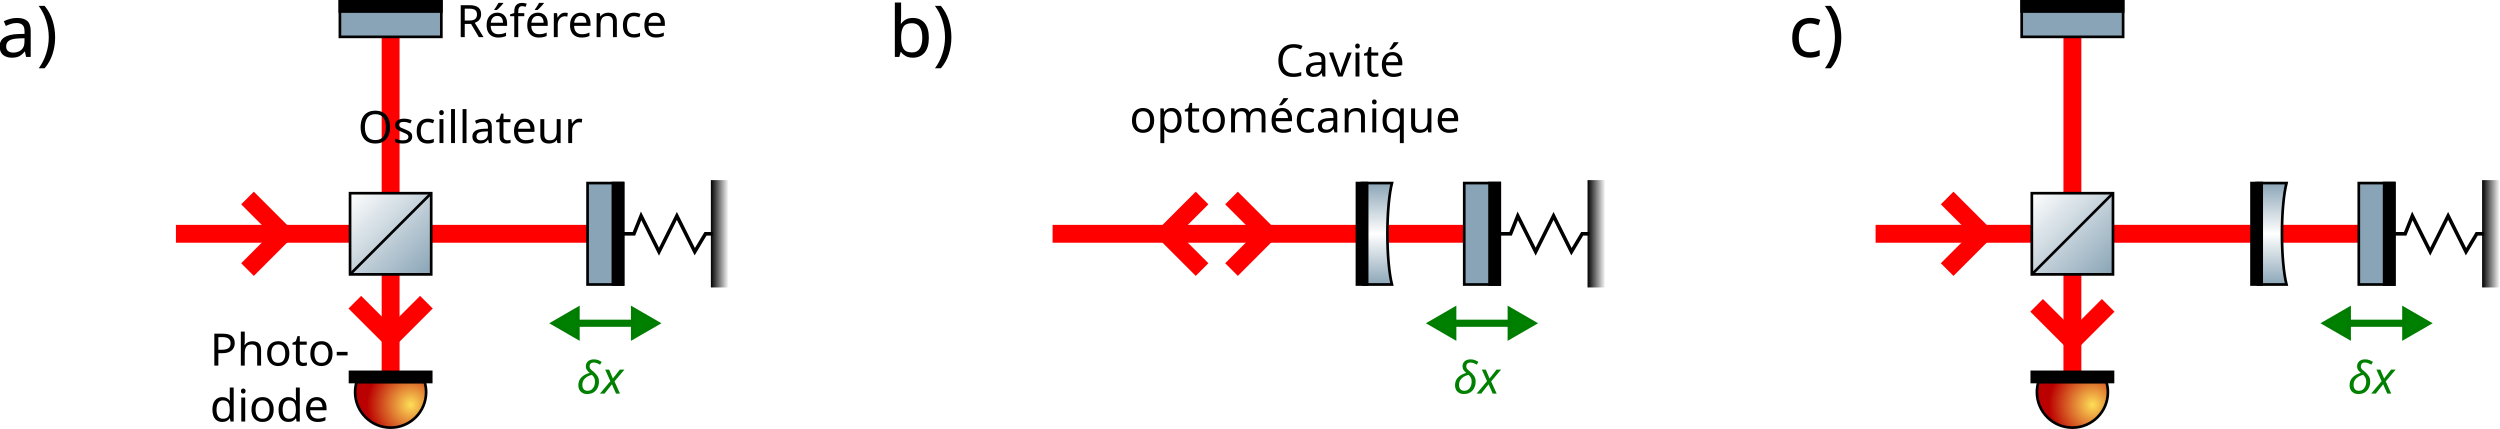
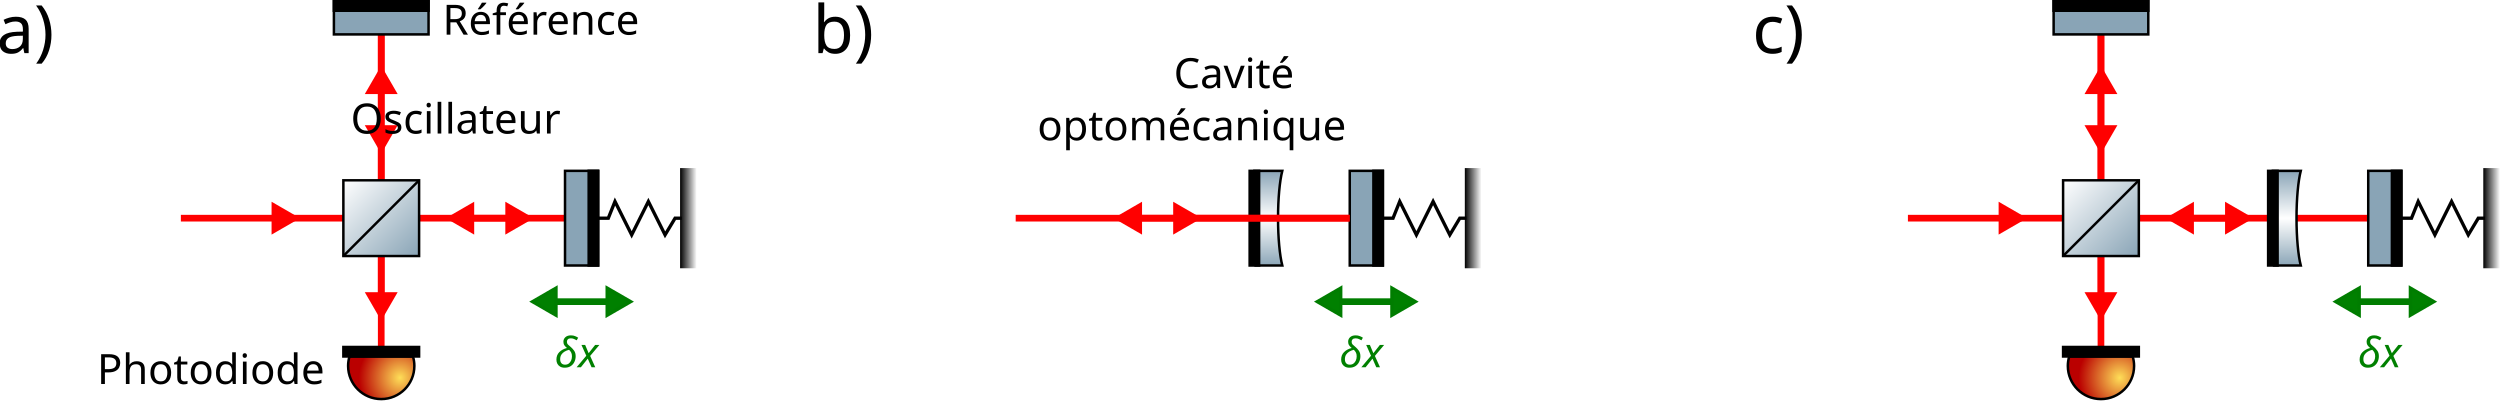
- <svg xmlns="http://www.w3.org/2000/svg" xmlns:xlink="http://www.w3.org/1999/xlink" width="197.179mm" height="33.834mm" viewBox="0 0 698.665 119.883" id="svg9282" version="1.1">
+ <svg xmlns="http://www.w3.org/2000/svg" xmlns:xlink="http://www.w3.org/1999/xlink" width="211.29mm" height="33.834mm" viewBox="0 0 748.665 119.883" id="svg9282" version="1.1">
  <defs id="defs9284">
+     <marker style="overflow:visible" id="marker5593" refX="0" refY="0" orient="auto">
+       <path transform="scale(-0.4,-0.4)" style="fill:#008000;fill-opacity:1;fill-rule:evenodd;stroke:#007d00;stroke-width:1pt;stroke-opacity:1" d="m 5.77,0 -8.65,5 0,-10 8.65,5 z" id="path5595" />
+     </marker>
+     <marker orient="auto" refY="0" refX="0" id="marker5373" style="overflow:visible">
+       <path id="path5375" d="m 5.77,0 -8.65,5 0,-10 8.65,5 z" style="fill:#008000;fill-opacity:1;fill-rule:evenodd;stroke:#007d00;stroke-width:1pt;stroke-opacity:1" transform="scale(-0.4,-0.4)" />
+     </marker>
+     <marker style="overflow:visible" id="marker5159" refX="0" refY="0" orient="auto">
+       <path transform="scale(-0.4,-0.4)" style="fill:#008000;fill-opacity:1;fill-rule:evenodd;stroke:#007d00;stroke-width:1pt;stroke-opacity:1" d="m 5.77,0 -8.65,5 0,-10 8.65,5 z" id="path5161" />
+     </marker>
+     <marker orient="auto" refY="0" refX="0" id="marker9333" style="overflow:visible">
+       <path id="path9335" d="m 5.77,0 -8.65,5 0,-10 8.65,5 z" style="fill:#ff0000;fill-opacity:1;fill-rule:evenodd;stroke:#ff0000;stroke-width:1pt;stroke-opacity:1" transform="scale(0.4,0.4)" />
+     </marker>
+     <marker style="overflow:visible" id="marker8352" refX="0" refY="0" orient="auto">
+       <path transform="scale(0.4,0.4)" style="fill:#ff0000;fill-opacity:1;fill-rule:evenodd;stroke:#ff0000;stroke-width:1pt;stroke-opacity:1" d="m 5.77,0 -8.65,5 0,-10 8.65,5 z" id="path8354" />
+     </marker>
+     <marker orient="auto" refY="0" refX="0" id="marker8190" style="overflow:visible">
+       <path id="path8192" d="m 5.77,0 -8.65,5 0,-10 8.65,5 z" style="fill:#ff0000;fill-opacity:1;fill-rule:evenodd;stroke:#ff0000;stroke-width:1pt;stroke-opacity:1" transform="scale(0.4,0.4)" />
+     </marker>
+     <marker style="overflow:visible" id="marker7015" refX="0" refY="0" orient="auto">
+       <path transform="scale(0.4,0.4)" style="fill:#ff0000;fill-opacity:1;fill-rule:evenodd;stroke:#ff0000;stroke-width:1pt;stroke-opacity:1" d="m 5.77,0 -8.65,5 0,-10 8.65,5 z" id="path7017" />
+     </marker>
+     <marker orient="auto" refY="0" refX="0" id="marker5087" style="overflow:visible">
+       <path id="path4673" d="m 5.77,0 -8.65,5 0,-10 8.65,5 z" style="fill:#ff0000;fill-opacity:1;fill-rule:evenodd;stroke:#ff0000;stroke-width:1pt;stroke-opacity:1" transform="scale(-0.4,-0.4)" />
+     </marker>
+     <marker orient="auto" refY="0" refX="0" id="TriangleInS" style="overflow:visible">
+       <path id="path4676" d="m 5.77,0 -8.65,5 0,-10 8.65,5 z" style="fill:#ff0000;fill-opacity:1;fill-rule:evenodd;stroke:#ff0000;stroke-width:1pt;stroke-opacity:1" transform="scale(-0.2,-0.2)" />
+     </marker>
+     <marker orient="auto" refY="0" refX="0" id="Arrow1Send" style="overflow:visible">
+       <path id="path4552" d="M 0,0 5,-5 -12.5,0 5,5 0,0 Z" style="fill:#ff0000;fill-opacity:1;fill-rule:evenodd;stroke:#ff0000;stroke-width:1pt;stroke-opacity:1" transform="matrix(-0.2,0,0,-0.2,-1.2,0)" />
+     </marker>
+     <marker orient="auto" refY="0" refX="0" id="Arrow1Mstart" style="overflow:visible">
+       <path id="path4543" d="M 0,0 5,-5 -12.5,0 5,5 0,0 Z" style="fill:#ff0000;fill-opacity:1;fill-rule:evenodd;stroke:#ff0000;stroke-width:1pt;stroke-opacity:1" transform="matrix(0.4,0,0,0.4,4,0)" />
+     </marker>
    <marker style="overflow:visible" id="marker11677" refX="0" refY="0" orient="auto">
-       <path transform="scale(-0.4,-0.4)" style="fill:#008000;fill-opacity:1;fill-rule:evenodd;stroke:#007d00;stroke-width:1pt;stroke-opacity:1" d="m 5.77,0 -8.65,5 0,-10 8.65,5 z" id="path11679" />
+       <path transform="scale(-0.4,-0.4)" style="fill:#ff0000;fill-opacity:1;fill-rule:evenodd;stroke:#ff0000;stroke-width:1pt;stroke-opacity:1" d="m 5.77,0 -8.65,5 0,-10 8.65,5 z" id="path11679" />
    </marker>
    <marker style="overflow:visible" id="marker10815" refX="0" refY="0" orient="auto">
      <path transform="scale(-0.4,-0.4)" style="fill:#008000;fill-opacity:1;fill-rule:evenodd;stroke:#007d00;stroke-width:1pt;stroke-opacity:1" d="m 5.77,0 -8.65,5 0,-10 8.65,5 z" id="path10817" />
    </marker>
    <linearGradient id="linearGradient10409">
      <stop style="stop-color:#000000;stop-opacity:1;" offset="0" id="stop10411" />
      <stop style="stop-color:#000000;stop-opacity:0;" offset="1" id="stop10413" />
    </linearGradient>
    <marker orient="auto" refY="0" refX="0" id="TriangleOutM" style="overflow:visible">
      <path id="path10160" d="m 5.77,0 -8.65,5 0,-10 8.65,5 z" style="fill:#008000;fill-opacity:1;fill-rule:evenodd;stroke:#007d00;stroke-width:1pt;stroke-opacity:1" transform="scale(0.4,0.4)" />
-     </marker>
-     <marker orient="auto" refY="0" refX="0" id="TriangleInM" style="overflow:visible">
-       <path id="path10151" d="m 5.77,0 -8.65,5 0,-10 8.65,5 z" style="fill:#008000;fill-opacity:1;fill-rule:evenodd;stroke:#007d00;stroke-width:1pt;stroke-opacity:1" transform="scale(-0.4,-0.4)" />
    </marker>
    <linearGradient xlink:href="#XMLID_2_" id="linearGradient8492" gradientUnits="userSpaceOnUse" gradientTransform="matrix(0.8,0,0,0.8,-34.8284,-61.1108)" x1="44.004" y1="105.202" x2="72.35" y2="76.856" />
    <linearGradient gradientTransform="matrix(0.8,0,0,0.8,-34.8284,-61.1108)" y2="76.856" x2="72.35" y1="105.202" x1="44.004" gradientUnits="userSpaceOnUse" id="XMLID_2_">
      <stop id="stop3163" style="stop-color:#FFFFFF" offset="0" />
      <stop id="stop3165" style="stop-color:#89A4B6" offset="1" />
    </linearGradient>
    <linearGradient xlink:href="#linearGradient6086" id="linearGradient9835" x1="6.286" y1="0.96" x2="6.286" y2="27.534" gradientUnits="userSpaceOnUse" />
    <linearGradient gradientTransform="matrix(0,-0.35,1,0,-406.6938,483.3083)" y2="424.364" x2="1343.743" y1="452.711" x1="1343.743" gradientUnits="userSpaceOnUse" id="linearGradient6086">
      <stop id="stop6049" style="stop-color:#89A4B6" offset="0.006" />
      <stop id="stop6051" style="stop-color:#FFFFFF" offset="0.5" />
      <stop id="stop6053" style="stop-color:#89A4B6" offset="1" />
    </linearGradient>
    <linearGradient xlink:href="#linearGradient6086" id="linearGradient9835-7" x1="6.286" y1="0.96" x2="6.286" y2="27.534" gradientUnits="userSpaceOnUse" />
    <radialGradient xlink:href="#radialGradient5264" id="radialGradient5272" cx="9.587" cy="8.245" fx="9.587" fy="8.245" r="6.753" gradientTransform="matrix(2.712285,-4.9331678e-8,1.3188837e-7,2.65854,-16.41568,-15.83199)" gradientUnits="userSpaceOnUse" />
    <radialGradient gradientUnits="userSpaceOnUse" fy="7.461" fx="8.879" r="17.067" cy="7.461" cx="8.879" id="radialGradient5264">
      <stop id="stop5248" style="stop-color:#FEDE58" offset="0" />
      <stop id="stop5250" style="stop-color:#BA0000" offset="0.685" />
    </radialGradient>
-     <linearGradient xlink:href="#linearGradient10409" id="linearGradient10419" x1="307.5" y1="112.362" x2="312.5" y2="112.362" gradientUnits="userSpaceOnUse" gradientTransform="translate(2,2.2244096e-6)" />
+     <linearGradient xlink:href="#linearGradient10409" id="linearGradient10419" x1="307.5" y1="112.362" x2="312.5" y2="112.362" gradientUnits="userSpaceOnUse" gradientTransform="translate(-42.99998,-4.4634344e-5)" />
    <radialGradient gradientUnits="userSpaceOnUse" fy="7.461" fx="8.879" r="17.067" cy="7.461" cx="8.879" id="radialGradient5264-2">
      <stop id="stop5248-0" style="stop-color:#FEDE58" offset="0" />
      <stop id="stop5250-1" style="stop-color:#BA0000" offset="0.685" />
    </radialGradient>
    <linearGradient xlink:href="#linearGradient6086" id="linearGradient9835-6" x1="6.286" y1="0.96" x2="6.286" y2="27.534" gradientUnits="userSpaceOnUse" />
-     <linearGradient xlink:href="#linearGradient10409" id="linearGradient10419-8" x1="307.5" y1="112.362" x2="312.5" y2="112.362" gradientUnits="userSpaceOnUse" gradientTransform="translate(247,-1.71289e-5)" />
+     <linearGradient xlink:href="#linearGradient10409" id="linearGradient10419-8" x1="307.5" y1="112.362" x2="312.5" y2="112.362" gradientUnits="userSpaceOnUse" gradientTransform="translate(192,-2.127757e-5)" />
    <marker orient="auto" refY="0" refX="0" id="TriangleInM-4" style="overflow:visible">
      <path id="path10151-6" d="m 5.77,0 -8.65,5 0,-10 8.65,5 z" style="fill:#008000;fill-opacity:1;fill-rule:evenodd;stroke:#007d00;stroke-width:1pt;stroke-opacity:1" transform="scale(-0.4,-0.4)" />
    </marker>
    <marker orient="auto" refY="0" refX="0" id="TriangleOutM-2" style="overflow:visible">
      <path id="path10160-3" d="m 5.77,0 -8.65,5 0,-10 8.65,5 z" style="fill:#008000;fill-opacity:1;fill-rule:evenodd;stroke:#007d00;stroke-width:1pt;stroke-opacity:1" transform="scale(0.4,0.4)" />
    </marker>
    <linearGradient xlink:href="#linearGradient3853" id="linearGradient5982" gradientUnits="userSpaceOnUse" gradientTransform="matrix(0.8,0,0,0.8,-34.8284,-61.1108)" x1="43.667" y1="112.758" x2="43.667" y2="76.388" />
    <linearGradient gradientTransform="matrix(0.35,0,0,1,-115.4937,-14.3086)" y2="14.683" x2="343.291" y1="43.03" x1="343.291" gradientUnits="userSpaceOnUse" id="linearGradient3853">
      <stop id="stop3835" style="stop-color:#89A4B6" offset="0.006" />
      <stop id="stop3837" style="stop-color:#FFFFFF" offset="0.5" />
      <stop id="stop3839" style="stop-color:#89A4B6" offset="1" />
    </linearGradient>
    <radialGradient xlink:href="#radialGradient5264-2-3" id="radialGradient5272-7-7" cx="9.587" cy="8.245" fx="9.587" fy="8.245" r="6.753" gradientTransform="matrix(2.712285,-4.9331678e-8,1.3188837e-7,2.65854,-16.41568,-15.83199)" gradientUnits="userSpaceOnUse" />
    <radialGradient gradientUnits="userSpaceOnUse" fy="7.461" fx="8.879" r="17.067" cy="7.461" cx="8.879" id="radialGradient5264-2-3">
      <stop id="stop5248-0-5" style="stop-color:#FEDE58" offset="0" />
      <stop id="stop5250-1-0" style="stop-color:#BA0000" offset="0.685" />
    </radialGradient>
    <linearGradient xlink:href="#linearGradient6086" id="linearGradient9835-6-1" x1="6.286" y1="0.96" x2="6.286" y2="27.534" gradientUnits="userSpaceOnUse" />
    <linearGradient xlink:href="#linearGradient10409" id="linearGradient10419-8-8" x1="307.5" y1="112.362" x2="312.5" y2="112.362" gradientUnits="userSpaceOnUse" gradientTransform="translate(497,7.2636376e-6)" />
    <marker style="overflow:visible" id="marker10815-8" refX="0" refY="0" orient="auto">
      <path transform="scale(-0.4,-0.4)" style="fill:#008000;fill-opacity:1;fill-rule:evenodd;stroke:#007d00;stroke-width:1pt;stroke-opacity:1" d="m 5.77,0 -8.65,5 0,-10 8.65,5 z" id="path10817-1" />
    </marker>
    <marker orient="auto" refY="0" refX="0" id="TriangleOutM-2-6" style="overflow:visible">
-       <path id="path10160-3-4" d="m 5.77,0 -8.65,5 0,-10 8.65,5 z" style="fill:#008000;fill-opacity:1;fill-rule:evenodd;stroke:#007d00;stroke-width:1pt;stroke-opacity:1" transform="scale(0.4,0.4)" />
+       <path id="path10160-3-4" d="m 5.77,0 -8.65,5 0,-10 8.65,5 z" style="fill:#ff0000;fill-opacity:1;fill-rule:evenodd;stroke:#ff0000;stroke-width:1pt;stroke-opacity:1" transform="scale(0.4,0.4)" />
    </marker>
    <linearGradient xlink:href="#XMLID_2_" id="linearGradient11613" gradientUnits="userSpaceOnUse" gradientTransform="matrix(0.8,0,0,0.8,-34.8284,-61.1108)" x1="44.004" y1="105.202" x2="72.35" y2="76.856" />
    <linearGradient xlink:href="#linearGradient3853" id="linearGradient11615" gradientUnits="userSpaceOnUse" gradientTransform="matrix(0.8,0,0,0.8,-34.8284,-61.1108)" x1="43.667" y1="112.758" x2="43.667" y2="76.388" />
    <linearGradient xlink:href="#linearGradient6086" id="linearGradient9835-7-7" x1="6.286" y1="0.96" x2="6.286" y2="27.534" gradientUnits="userSpaceOnUse" />
-     <marker orient="auto" refY="0" refX="0" id="TriangleInM-5" style="overflow:visible">
-       <path id="path10151-5" d="m 5.77,0 -8.65,5 0,-10 8.65,5 z" style="fill:#008000;fill-opacity:1;fill-rule:evenodd;stroke:#007d00;stroke-width:1pt;stroke-opacity:1" transform="scale(-0.4,-0.4)" />
-     </marker>
    <marker orient="auto" refY="0" refX="0" id="TriangleOutM-9" style="overflow:visible">
      <path id="path10160-4" d="m 5.77,0 -8.65,5 0,-10 8.65,5 z" style="fill:#008000;fill-opacity:1;fill-rule:evenodd;stroke:#007d00;stroke-width:1pt;stroke-opacity:1" transform="scale(0.4,0.4)" />
    </marker>
-     <marker orient="auto" refY="0" refX="0" id="TriangleInM-2" style="overflow:visible">
-       <path id="path10151-4" d="m 5.77,0 -8.65,5 0,-10 8.65,5 z" style="fill:#008000;fill-opacity:1;fill-rule:evenodd;stroke:#007d00;stroke-width:1pt;stroke-opacity:1" transform="scale(-0.4,-0.4)" />
-     </marker>
    <marker orient="auto" refY="0" refX="0" id="TriangleOutM-0" style="overflow:visible">
      <path id="path10160-7" d="m 5.77,0 -8.65,5 0,-10 8.65,5 z" style="fill:#008000;fill-opacity:1;fill-rule:evenodd;stroke:#007d00;stroke-width:1pt;stroke-opacity:1" transform="scale(0.4,0.4)" />
    </marker>
+     <marker orient="auto" refY="0" refX="0" id="marker5087-9" style="overflow:visible">
+       <path id="path4673-5" d="m 5.77,0 -8.65,5 0,-10 8.65,5 z" style="fill:#ff0000;fill-opacity:1;fill-rule:evenodd;stroke:#ff0000;stroke-width:1pt;stroke-opacity:1" transform="scale(-0.4,-0.4)" />
+     </marker>
+     <marker style="overflow:visible" id="marker7015-7" refX="0" refY="0" orient="auto">
+       <path transform="scale(0.4,0.4)" style="fill:#ff0000;fill-opacity:1;fill-rule:evenodd;stroke:#ff0000;stroke-width:1pt;stroke-opacity:1" d="m 5.77,0 -8.65,5 0,-10 8.65,5 z" id="path7017-9" />
+     </marker>
+     <marker orient="auto" refY="0" refX="0" id="TriangleOutM-2-6-9" style="overflow:visible">
+       <path id="path10160-3-4-6" d="m 5.77,0 -8.65,5 0,-10 8.65,5 z" style="fill:#ff0000;fill-opacity:1;fill-rule:evenodd;stroke:#ff0000;stroke-width:1pt;stroke-opacity:1" transform="scale(0.4,0.4)" />
+     </marker>
+     <marker orient="auto" refY="0" refX="0" id="marker8190-8" style="overflow:visible">
+       <path id="path8192-2" d="m 5.77,0 -8.65,5 0,-10 8.65,5 z" style="fill:#ff0000;fill-opacity:1;fill-rule:evenodd;stroke:#ff0000;stroke-width:1pt;stroke-opacity:1" transform="scale(0.4,0.4)" />
+     </marker>
+     <marker orient="auto" refY="0" refX="0" id="TriangleOutM-2-6-9-9" style="overflow:visible">
+       <path id="path10160-3-4-6-5" d="m 5.77,0 -8.65,5 0,-10 8.65,5 z" style="fill:#ff0000;fill-opacity:1;fill-rule:evenodd;stroke:#ff0000;stroke-width:1pt;stroke-opacity:1" transform="scale(0.4,0.4)" />
+     </marker>
+     <marker orient="auto" refY="0" refX="0" id="marker8190-86" style="overflow:visible">
+       <path id="path8192-6" d="m 5.77,0 -8.65,5 0,-10 8.65,5 z" style="fill:#ff0000;fill-opacity:1;fill-rule:evenodd;stroke:#ff0000;stroke-width:1pt;stroke-opacity:1" transform="scale(0.4,0.4)" />
+     </marker>
+     <marker orient="auto" refY="0" refX="0" id="TriangleOutM-2-6-9-6" style="overflow:visible">
+       <path id="path10160-3-4-6-0" d="m 5.77,0 -8.65,5 0,-10 8.65,5 z" style="fill:#ff0000;fill-opacity:1;fill-rule:evenodd;stroke:#ff0000;stroke-width:1pt;stroke-opacity:1" transform="scale(0.4,0.4)" />
+     </marker>
+     <marker style="overflow:visible" id="marker8352-4" refX="0" refY="0" orient="auto">
+       <path transform="scale(0.4,0.4)" style="fill:#ff0000;fill-opacity:1;fill-rule:evenodd;stroke:#ff0000;stroke-width:1pt;stroke-opacity:1" d="m 5.77,0 -8.65,5 0,-10 8.65,5 z" id="path8354-5" />
+     </marker>
+     <marker style="overflow:visible" id="marker7015-1" refX="0" refY="0" orient="auto">
+       <path transform="scale(0.4,0.4)" style="fill:#ff0000;fill-opacity:1;fill-rule:evenodd;stroke:#ff0000;stroke-width:1pt;stroke-opacity:1" d="m 5.77,0 -8.65,5 0,-10 8.65,5 z" id="path7017-4" />
+     </marker>
+     <marker orient="auto" refY="0" refX="0" id="TriangleOutM-2-6-2" style="overflow:visible">
+       <path id="path10160-3-4-8" d="m 5.77,0 -8.65,5 0,-10 8.65,5 z" style="fill:#ff0000;fill-opacity:1;fill-rule:evenodd;stroke:#ff0000;stroke-width:1pt;stroke-opacity:1" transform="scale(0.4,0.4)" />
+     </marker>
+     <marker orient="auto" refY="0" refX="0" id="marker5087-6" style="overflow:visible">
+       <path id="path4673-0" d="m 5.77,0 -8.65,5 0,-10 8.65,5 z" style="fill:#ff0000;fill-opacity:1;fill-rule:evenodd;stroke:#ff0000;stroke-width:1pt;stroke-opacity:1" transform="scale(-0.4,-0.4)" />
+     </marker>
  </defs>
-   <g id="layer2" transform="translate(-110.835,-47.02671)">
-     <path style="fill:none;fill-rule:evenodd;stroke:#ff0000;stroke-width:5;stroke-linecap:butt;stroke-linejoin:miter;stroke-miterlimit:4;stroke-dasharray:none;stroke-opacity:1" d="m 160,112.362 c 120,0 120,0 120,0" id="path10007" />
-     <path style="fill:none;fill-rule:evenodd;stroke:#ff0000;stroke-width:5;stroke-linecap:butt;stroke-linejoin:miter;stroke-miterlimit:4;stroke-dasharray:none;stroke-opacity:1" d="m 220,52.362 c 0,100 0,100 0,100" id="path10009" />
-     <path style="fill:#008000;fill-rule:evenodd;stroke:#007d00;stroke-width:2;stroke-linecap:butt;stroke-linejoin:miter;stroke-miterlimit:4;stroke-dasharray:none;stroke-opacity:1;marker-start:url(#TriangleInM);marker-end:url(#TriangleOutM)" d="m 270,137.362 20,0" id="path10347" transform="translate(-3.4178121e-6,-2.8555475e-6)" />
-     <path style="fill:none;fill-rule:evenodd;stroke:#000000;stroke-width:1px;stroke-linecap:butt;stroke-linejoin:miter;stroke-opacity:1" d="m 280,112.362 8,0 2,-5 5,10 5,-10 5,10 3,-5 2,0" id="path10401" />
-     <path style="fill:none;fill-rule:evenodd;stroke:url(#linearGradient10419);stroke-width:5;stroke-linecap:butt;stroke-linejoin:miter;stroke-miterlimit:4;stroke-dasharray:none;stroke-opacity:1" d="m 312,97.362 0,30" id="path10407" />
-     <path style="fill:none;fill-rule:evenodd;stroke:#ff0000;stroke-width:5;stroke-linecap:butt;stroke-linejoin:miter;stroke-miterlimit:4;stroke-dasharray:none;stroke-opacity:1" d="m 405,112.362 c 120,0 120,0 120,0" id="path10007-1" />
-     <path style="fill:none;fill-rule:evenodd;stroke:#000000;stroke-width:1px;stroke-linecap:butt;stroke-linejoin:miter;stroke-opacity:1" d="m 525,112.362 8,0 2,-5 5,10 5,-10 5,10 3,-5 2,0" id="path10401-1" />
-     <path style="fill:none;fill-rule:evenodd;stroke:url(#linearGradient10419-8);stroke-width:5;stroke-linecap:butt;stroke-linejoin:miter;stroke-miterlimit:4;stroke-dasharray:none;stroke-opacity:1" d="m 557,97.362 0,30" id="path10407-0" />
-     <text xml:space="preserve" style="font-style:normal;font-weight:normal;font-size:30px;line-height:125%;font-family:sans-serif;letter-spacing:0px;word-spacing:0px;fill:#000000;fill-opacity:1;stroke:none;stroke-width:1px;stroke-linecap:butt;stroke-linejoin:miter;stroke-opacity:1" x="557.98" y="68.407" id="text10426-4">
-       <tspan id="tspan10428-3" x="557.98" y="68.407" style="font-size:12.5px;text-align:end;text-anchor:end">Cavité</tspan>
-       <tspan x="557.98" y="84.032" style="font-size:12.5px;text-align:end;text-anchor:end" id="tspan10928">optomécanique</tspan>
-     </text>
-     <g style="display:inline;opacity:1;fill:none;stroke:#000000;stroke-opacity:1;enable-background:new" id="g3815-7" transform="translate(519.6645,97.81418)">
+   <g id="layer2" transform="translate(-60.83496,-47.02672)">
+     <path style="fill:none;fill-rule:evenodd;stroke:#ff0000;stroke-width:2;stroke-linecap:butt;stroke-linejoin:miter;stroke-miterlimit:4;stroke-dasharray:none;stroke-opacity:1;marker-mid:url(#marker5087)" d="m 175,52.362 0,20 0,80" id="path10009" />
+     <path style="fill:#008000;fill-rule:evenodd;stroke:#007d00;stroke-width:2;stroke-linecap:butt;stroke-linejoin:miter;stroke-miterlimit:4;stroke-dasharray:none;stroke-opacity:1;marker-start:url(#marker5159);marker-end:url(#TriangleOutM)" d="m 225,137.362 20,0" id="path10347" />
+     <path style="fill:none;fill-rule:evenodd;stroke:#000000;stroke-width:1px;stroke-linecap:butt;stroke-linejoin:miter;stroke-opacity:1" d="m 235,112.362 8,0 2,-5 5,10 5,-10 5,10 3,-5 2,0" id="path10401" />
+     <path style="fill:none;fill-rule:evenodd;stroke:url(#linearGradient10419);stroke-width:5;stroke-linecap:butt;stroke-linejoin:miter;stroke-miterlimit:4;stroke-dasharray:none;stroke-opacity:1" d="m 267,97.362 0,30" id="path10407" />
+     <path style="fill:none;fill-rule:evenodd;stroke:#000000;stroke-width:1px;stroke-linecap:butt;stroke-linejoin:miter;stroke-opacity:1" d="m 470,112.362 8,0 2,-5 5,10 5,-10 5,10 3,-5 2,0" id="path10401-1" />
+     <path style="fill:none;fill-rule:evenodd;stroke:url(#linearGradient10419-8);stroke-width:5;stroke-linecap:butt;stroke-linejoin:miter;stroke-miterlimit:4;stroke-dasharray:none;stroke-opacity:1" d="m 502,97.362 0,30" id="path10407-0" />
+     <text xml:space="preserve" style="font-style:normal;font-weight:normal;font-size:30px;line-height:125%;font-family:sans-serif;letter-spacing:0px;word-spacing:0px;fill:#000000;fill-opacity:1;stroke:none;stroke-width:1px;stroke-linecap:butt;stroke-linejoin:miter;stroke-opacity:1" x="502.98" y="73.407" id="text10426-4">
+       <tspan id="tspan10428-3" x="502.98" y="73.407" style="font-size:12.5px;text-align:end;text-anchor:end">Cavité</tspan>
+       <tspan x="502.98" y="89.032" style="font-size:12.5px;text-align:end;text-anchor:end" id="tspan10928">optomécanique</tspan>
+     </text>
+     <g style="display:inline;opacity:1;fill:none;stroke:#000000;stroke-opacity:1;enable-background:new" id="g3815-7" transform="translate(464.6645,97.81418)">
      <g id="g3797-3" style="fill:none;stroke:#000000;stroke-opacity:1">
        <linearGradient gradientTransform="matrix(0.35,0,0,1,-117.1952,-14.3086)" y2="14.683" x2="350.087" y1="43.03" x1="350.087" gradientUnits="userSpaceOnUse" id="linearGradient10748">
          <stop id="stop3800-0" style="stop-color:#89A4B6" offset="0.006" />
          <stop id="stop3802-1" style="stop-color:#FFFFFF" offset="0.5" />
          <stop id="stop3804-4" style="stop-color:#89A4B6" offset="1" />
        </linearGradient>
        <rect id="rect3806-8" height="28.346" width="9.921" y="0.375" x="0.375" style="fill:url(#linearGradient9835-6);fill-opacity:1;stroke:#000000;stroke-width:0.75;stroke-opacity:1" />
        <rect id="rect3808-2" height="28.346" width="2.836" y="0.375" x="7.46" style="fill:#000000;fill-opacity:1;stroke:#000000;stroke-width:0.75;stroke-opacity:1" />
      </g>
    </g>
-     <g style="display:inline;opacity:1;enable-background:new" id="g3850" transform="matrix(-1,0,0,-1,500.3132,126.9102)">
+     <g style="display:inline;opacity:1;enable-background:new" id="g3850" transform="matrix(-1,0,0,-1,445.3132,126.9102)">
      <g id="g3832">
        <linearGradient gradientTransform="matrix(0.35,0,0,1,-115.4937,-14.3086)" y2="14.683" x2="343.291" y1="43.03" x1="343.291" gradientUnits="userSpaceOnUse" id="linearGradient10888">
          <stop id="stop10890" style="stop-color:#89A4B6" offset="0.006" />
          <stop id="stop10892" style="stop-color:#FFFFFF" offset="0.5" />
          <stop id="stop10894" style="stop-color:#89A4B6" offset="1" />
        </linearGradient>
        <path id="path3841" d="m 8.836,0.375 -8.356,0 c 0.764,3.046 1.27,8.254 1.27,14.172 0,5.92 -0.506,11.128 -1.27,14.174 l 8.355,0 0,-28.346 10e-4,0 0,0 z" style="fill:url(#linearGradient5982);fill-opacity:1;stroke:#000000;stroke-width:0.75" />
        <rect id="rect3843" height="28.346" width="2.836" y="0.375" x="7.416" style="stroke:#000000;stroke-width:0.75" />
      </g>
    </g>
-     <path style="fill:none;fill-rule:evenodd;stroke:#ff0000;stroke-width:5;stroke-linecap:butt;stroke-linejoin:miter;stroke-miterlimit:4;stroke-dasharray:none;stroke-opacity:1" d="m 635,112.362 140,1e-4" id="path10007-1-1" />
-     <path style="fill:none;fill-rule:evenodd;stroke:#ff0000;stroke-width:5;stroke-linecap:butt;stroke-linejoin:miter;stroke-miterlimit:4;stroke-dasharray:none;stroke-opacity:1" d="m 690,52.362 -10e-6,100" id="path10009-1-7" />
-     <path style="fill:none;fill-rule:evenodd;stroke:#000000;stroke-width:1px;stroke-linecap:butt;stroke-linejoin:miter;stroke-opacity:1" d="m 775,112.362 8,0 2,-5 5,10 5,-10 5,10 3,-5 2,0" id="path10401-1-6" />
-     <path style="fill:none;fill-rule:evenodd;stroke:url(#linearGradient10419-8-8);stroke-width:5;stroke-linecap:butt;stroke-linejoin:miter;stroke-miterlimit:4;stroke-dasharray:none;stroke-opacity:1" d="m 807,97.362 0,30" id="path10407-0-0" />
-     <g style="display:inline;opacity:1;enable-background:new" id="Layer_1-4-3" transform="matrix(0,1,-1,0,701.7135,100.6487)">
-       <g id="g3160-7-2">
-         <linearGradient gradientTransform="matrix(0.8,0,0,0.8,-34.8284,-61.1108)" y2="76.856" x2="72.35" y1="105.202" x1="44.004" gradientUnits="userSpaceOnUse" id="linearGradient11540">
-           <stop id="stop9848-7-8" style="stop-color:#FFFFFF" offset="0" />
-           <stop id="stop9850-3-2" style="stop-color:#89A4B6" offset="1" />
-         </linearGradient>
-         <rect id="rect3167-6-1" height="22.677" width="22.677" y="0.375" x="0.375" style="fill:url(#linearGradient11613);stroke:#000000;stroke-width:0.75" />
-         <line id="line3169-6-0" y2="23.052" x2="23.052" y1="0.375" x1="0.375" style="fill:none;stroke:#000000;stroke-width:0.75" />
+     <path style="fill:none;fill-rule:evenodd;stroke:#000000;stroke-width:1px;stroke-linecap:butt;stroke-linejoin:miter;stroke-opacity:1;marker-start:" d="m 775,112.362 8,0 2,-5 5,10 5,-10 5,10 3,-5 2,0" id="path10401-1-6" />
+     <path style="fill:none;fill-rule:evenodd;stroke:url(#linearGradient10419-8-8);stroke-width:5;stroke-linecap:butt;stroke-linejoin:miter;stroke-miterlimit:4;stroke-dasharray:none;stroke-opacity:1;marker-start:" d="m 807,97.362 0,30" id="path10407-0-0" />
+     <text xml:space="preserve" style="font-style:normal;font-weight:normal;font-size:20px;line-height:125%;font-family:sans-serif;text-align:start;letter-spacing:0px;word-spacing:0px;text-anchor:start;fill:#000000;fill-opacity:1;stroke:none;stroke-width:1px;stroke-linecap:butt;stroke-linejoin:miter;stroke-opacity:1" x="59.819" y="62.948" id="text4835">
+       <tspan id="tspan4837" x="59.819" y="62.948">a)</tspan>
+     </text>
+     <text xml:space="preserve" style="font-style:normal;font-weight:normal;font-size:20px;line-height:125%;font-family:sans-serif;text-align:start;letter-spacing:0px;word-spacing:0px;text-anchor:start;fill:#000000;fill-opacity:1;stroke:none;stroke-width:1px;stroke-linecap:butt;stroke-linejoin:miter;stroke-opacity:1" x="304.209" y="62.948" id="text4835-7">
+       <tspan id="tspan4837-7" x="304.209" y="62.948">b)</tspan>
+     </text>
+     <text xml:space="preserve" style="font-style:normal;font-weight:normal;font-size:20px;line-height:125%;font-family:sans-serif;text-align:start;letter-spacing:0px;word-spacing:0px;text-anchor:start;fill:#000000;fill-opacity:1;stroke:none;stroke-width:1px;stroke-linecap:butt;stroke-linejoin:miter;stroke-opacity:1" x="585.615" y="62.948" id="text4835-1">
+       <tspan id="tspan4837-5" x="585.615" y="62.948">c)</tspan>
+     </text>
+     <path style="fill:none;fill-rule:evenodd;stroke:#ff0000;stroke-width:2;stroke-linecap:butt;stroke-linejoin:miter;stroke-miterlimit:4;stroke-dasharray:none;stroke-opacity:1;marker-mid:url(#marker7015);marker-end:url(#TriangleOutM-2-6)" d="m 175,57.362 0,30 0,50" id="path10009-0" />
+     <path style="fill:none;fill-rule:evenodd;stroke:#ff0000;stroke-width:2;stroke-linecap:butt;stroke-linejoin:miter;stroke-miterlimit:4;stroke-dasharray:none;stroke-opacity:1;marker-mid:url(#marker8190);marker-end:url(#TriangleOutM-2-6-9)" d="m 115,112.362 30,0 70,0" id="path10009-0-2" />
+     <path style="fill:none;fill-rule:evenodd;stroke:#ff0000;stroke-width:2;stroke-linecap:butt;stroke-linejoin:miter;stroke-miterlimit:4;stroke-dasharray:none;stroke-opacity:1;marker-end:url(#marker8352)" d="m 230,112.362 -30,0" id="path8344" />
+     <path style="fill:none;fill-rule:evenodd;stroke:#ff0000;stroke-width:2;stroke-linecap:butt;stroke-linejoin:miter;stroke-miterlimit:4;stroke-dasharray:none;stroke-opacity:1;marker-mid:url(#marker8190-8)" d="m 365,112.362 50,-3e-5 50,0" id="path10009-0-2-4" />
+     <path style="fill:none;fill-rule:evenodd;stroke:#ff0000;stroke-width:2;stroke-linecap:butt;stroke-linejoin:miter;stroke-miterlimit:4;stroke-dasharray:none;stroke-opacity:1;marker-end:url(#marker9333)" d="m 465,112.362 -65,0" id="path9325" />
+     <path style="fill:none;fill-rule:evenodd;stroke:#ff0000;stroke-width:2;stroke-linecap:butt;stroke-linejoin:miter;stroke-miterlimit:4;stroke-dasharray:none;stroke-opacity:1;marker-mid:url(#marker8190-86);marker-end:url(#TriangleOutM-2-6-9-6);marker-start:" d="m 632.192,112.362 30,0 67.808,0" id="path10009-0-2-41" />
+     <path style="fill:none;fill-rule:evenodd;stroke:#ff0000;stroke-width:2;stroke-linecap:butt;stroke-linejoin:miter;stroke-miterlimit:4;stroke-dasharray:none;stroke-opacity:1;marker-end:url(#marker8352-4);marker-start:" d="m 772.808,112.362 -57.808,0" id="path8344-1" />
+     <path style="fill:none;fill-rule:evenodd;stroke:#ff0000;stroke-width:2;stroke-linecap:butt;stroke-linejoin:miter;stroke-miterlimit:4;stroke-dasharray:none;stroke-opacity:1;marker-mid:url(#marker7015-1);marker-end:url(#TriangleOutM-2-6-2);marker-start:" d="m 690,57.362 0,30 0,50" id="path10009-0-8" />
+     <path style="fill:none;fill-rule:evenodd;stroke:#ff0000;stroke-width:2;stroke-linecap:butt;stroke-linejoin:miter;stroke-miterlimit:4;stroke-dasharray:none;stroke-opacity:1;marker-mid:url(#marker5087-6);marker-start:" d="m 690,52.362 0,20 c 0,26.667 0,53.333 0,80" id="path10009-5" />
+   </g>
+   <g id="layer3" transform="translate(-60.83496,-47.02672)">
+     <text xml:space="preserve" style="font-style:normal;font-weight:normal;font-size:30px;line-height:125%;font-family:sans-serif;letter-spacing:0px;word-spacing:0px;fill:#000000;fill-opacity:1;stroke:none;stroke-width:1px;stroke-linecap:butt;stroke-linejoin:miter;stroke-opacity:1" x="193.372" y="57.398" id="text10422">
+       <tspan id="tspan10424" x="193.372" y="57.398" style="font-size:12.5px">Référence</tspan>
+     </text>
+     <text xml:space="preserve" style="font-style:normal;font-weight:normal;font-size:30px;line-height:125%;font-family:sans-serif;letter-spacing:0px;word-spacing:0px;fill:#000000;fill-opacity:1;stroke:none;stroke-width:1px;stroke-linecap:butt;stroke-linejoin:miter;stroke-opacity:1" x="267.736" y="87.016" id="text10426">
+       <tspan id="tspan10428" x="267.736" y="87.016" style="font-size:12.5px;text-align:end;text-anchor:end">Oscillateur</tspan>
+     </text>
+     <text xml:space="preserve" style="font-style:normal;font-weight:normal;font-size:20px;line-height:125%;font-family:sans-serif;letter-spacing:0px;word-spacing:0px;fill:#000000;fill-opacity:1;stroke:none;stroke-width:1px;stroke-linecap:butt;stroke-linejoin:miter;stroke-opacity:1" x="227.023" y="157.016" id="text10430">
+       <tspan id="tspan10432" x="227.023" y="157.016" style="font-style:italic;font-variant:normal;font-weight:normal;font-stretch:normal;font-size:12.5px;font-family:sans-serif;-inkscape-font-specification:'sans-serif Italic';fill:#008000">δx</tspan>
+     </text>
+     <path style="fill:#008000;fill-rule:evenodd;stroke:#007d00;stroke-width:2;stroke-linecap:butt;stroke-linejoin:miter;stroke-miterlimit:4;stroke-dasharray:none;stroke-opacity:1;marker-start:url(#marker5373);marker-end:url(#TriangleOutM-9)" d="m 460,137.362 20,0" id="path10347-9" />
+     <text xml:space="preserve" style="font-style:normal;font-weight:normal;font-size:20px;line-height:125%;font-family:sans-serif;letter-spacing:0px;word-spacing:0px;fill:#000000;fill-opacity:1;stroke:none;stroke-width:1px;stroke-linecap:butt;stroke-linejoin:miter;stroke-opacity:1" x="462.023" y="157.016" id="text10430-2">
+       <tspan id="tspan10432-5" x="462.023" y="157.016" style="font-style:italic;font-variant:normal;font-weight:normal;font-stretch:normal;font-size:12.5px;font-family:sans-serif;-inkscape-font-specification:'sans-serif Italic';fill:#008000">δx</tspan>
+     </text>
+     <path style="fill:#008000;fill-rule:evenodd;stroke:#007d00;stroke-width:2;stroke-linecap:butt;stroke-linejoin:miter;stroke-miterlimit:4;stroke-dasharray:none;stroke-opacity:1;marker-end:url(#TriangleOutM-0);marker-start:url(#marker5593)" d="m 765,137.362 20,0" id="path10347-2" />
+     <text xml:space="preserve" style="font-style:normal;font-weight:normal;font-size:20px;line-height:125%;font-family:sans-serif;letter-spacing:0px;word-spacing:0px;fill:#000000;fill-opacity:1;stroke:none;stroke-width:1px;stroke-linecap:butt;stroke-linejoin:miter;stroke-opacity:1" x="767.023" y="157.016" id="text10430-7">
+       <tspan id="tspan10432-0" x="767.023" y="157.016" style="font-style:italic;font-variant:normal;font-weight:normal;font-stretch:normal;font-size:12.5px;font-family:sans-serif;-inkscape-font-specification:'sans-serif Italic';fill:#008000">δx</tspan>
+     </text>
+     <text xml:space="preserve" style="font-style:normal;font-weight:normal;font-size:30px;line-height:125%;font-family:sans-serif;letter-spacing:0px;word-spacing:0px;fill:#000000;fill-opacity:1;stroke:none;stroke-width:1px;stroke-linecap:butt;stroke-linejoin:miter;stroke-opacity:1" x="89.905" y="162.016" id="text10422-8">
+       <tspan x="89.905" y="162.016" style="font-size:12.5px" id="tspan4883">Photodiode</tspan>
+     </text>
+   </g>
+   <g id="layer1" transform="translate(-60.83496,-47.02672)">
+     <g style="display:inline;opacity:1;enable-background:new" id="Layer_1" transform="matrix(0,1,-1,0,186.7135,100.6486)">
+       <g id="g3160">
+         <linearGradient gradientTransform="matrix(0.8,0,0,0.8,-34.8284,-61.1108)" y2="76.856" x2="72.35" y1="105.202" x1="44.004" gradientUnits="userSpaceOnUse" id="linearGradient9846">
+           <stop id="stop9848" style="stop-color:#FFFFFF" offset="0" />
+           <stop id="stop9850" style="stop-color:#89A4B6" offset="1" />
+         </linearGradient>
+         <rect id="rect3167" height="22.677" width="22.677" y="0.375" x="0.375" style="fill:url(#linearGradient8492);stroke:#000000;stroke-width:0.75" />
+         <line id="line3169" y2="23.052" x2="23.052" y1="0.375" x1="0.375" style="fill:none;stroke:#000000;stroke-width:0.75" />
+       </g>
+     </g>
+     <g style="display:inline;opacity:1;fill:none;stroke:#000000;stroke-opacity:1;enable-background:new" id="g3815" transform="translate(229.6645,97.81416)">
+       <g id="g3797" style="fill:none;stroke:#000000;stroke-opacity:1">
+         <linearGradient gradientTransform="matrix(0.35,0,0,1,-117.1952,-14.3086)" y2="14.683" x2="350.087" y1="43.03" x1="350.087" gradientUnits="userSpaceOnUse" id="linearGradient3818">
+           <stop id="stop3800" style="stop-color:#89A4B6" offset="0.006" />
+           <stop id="stop3802" style="stop-color:#FFFFFF" offset="0.5" />
+           <stop id="stop3804" style="stop-color:#89A4B6" offset="1" />
+         </linearGradient>
+         <rect id="rect3806" height="28.346" width="9.921" y="0.375" x="0.375" style="fill:url(#linearGradient9835);fill-opacity:1;stroke:#000000;stroke-width:0.75;stroke-opacity:1" />
+         <rect id="rect3808" height="28.346" width="2.836" y="0.375" x="7.46" style="fill:#000000;fill-opacity:1;stroke:#000000;stroke-width:0.75;stroke-opacity:1" />
+       </g>
+     </g>
+     <g style="display:inline;opacity:1;fill:none;stroke:#000000;stroke-opacity:1;enable-background:new" id="g3815-4" transform="matrix(0,-1,1,0,160.452,57.69766)">
+       <g id="g3797-8" style="fill:none;stroke:#000000;stroke-opacity:1">
+         <linearGradient gradientTransform="matrix(0.35,0,0,1,-117.1952,-14.3086)" y2="14.683" x2="350.087" y1="43.03" x1="350.087" gradientUnits="userSpaceOnUse" id="linearGradient9952">
+           <stop id="stop3800-8" style="stop-color:#89A4B6" offset="0.006" />
+           <stop id="stop3802-4" style="stop-color:#FFFFFF" offset="0.5" />
+           <stop id="stop3804-6" style="stop-color:#89A4B6" offset="1" />
+         </linearGradient>
+         <rect id="rect3806-6" height="28.346" width="9.921" y="0.375" x="0.375" style="fill:url(#linearGradient9835-7);fill-opacity:1;stroke:#000000;stroke-width:0.75;stroke-opacity:1" />
+         <rect id="rect3808-5" height="28.346" width="2.836" y="0.375" x="7.46" style="fill:#000000;fill-opacity:1;stroke:#000000;stroke-width:0.75;stroke-opacity:1" />
+       </g>
+     </g>
+     <g style="display:inline;opacity:1;enable-background:new" id="g5261" transform="matrix(0,1,-1,0,186.714,150.5696)">
+       <g id="g5245">
+         <radialGradient gradientUnits="userSpaceOnUse" fy="7.461" fx="8.879" r="17.067" cy="7.461" cx="8.879" id="radialGradient9973">
+           <stop id="stop9975" style="stop-color:#FEDE58" offset="0" />
+           <stop id="stop9977" style="stop-color:#BA0000" offset="0.685" />
+         </radialGradient>
+         <path id="path5252" d="m 6.044,1.792 c -0.986,0 -1.936,0.148 -2.835,0.417 l 0,19.01 c 0.899,0.268 1.849,0.416 2.835,0.416 5.479,0 9.921,-4.441 9.921,-9.921 0,-5.48 -4.442,-9.922 -9.921,-9.922 l 0,0 z" style="fill:url(#radialGradient5272);fill-opacity:1;stroke:#000000;stroke-width:0.75" />
+         <rect id="rect5254" height="22.678" width="2.835" y="0.375" x="0.375" style="stroke:#000000;stroke-width:0.75" />
      </g>
    </g>
    <g style="display:inline;opacity:1;fill:none;stroke:#000000;stroke-opacity:1;enable-background:new" id="g3815-7-1" transform="translate(769.6645,97.8142)">
      <g id="g3797-3-6" style="fill:none;stroke:#000000;stroke-opacity:1">
        <linearGradient gradientTransform="matrix(0.35,0,0,1,-117.1952,-14.3086)" y2="14.683" x2="350.087" y1="43.03" x1="350.087" gradientUnits="userSpaceOnUse" id="linearGradient11548">
          <stop id="stop3800-0-1" style="stop-color:#89A4B6" offset="0.006" />
          <stop id="stop3802-1-8" style="stop-color:#FFFFFF" offset="0.5" />
          <stop id="stop3804-4-1" style="stop-color:#89A4B6" offset="1" />
        </linearGradient>
        <rect id="rect3806-8-1" height="28.346" width="9.921" y="0.375" x="0.375" style="fill:url(#linearGradient9835-6-1);fill-opacity:1;stroke:#000000;stroke-width:0.75;stroke-opacity:1" />
        <rect id="rect3808-2-9" height="28.346" width="2.836" y="0.375" x="7.46" style="fill:#000000;fill-opacity:1;stroke:#000000;stroke-width:0.75;stroke-opacity:1" />
+       </g>
+     </g>
+     <g style="display:inline;opacity:1;enable-background:new" id="g3850-2" transform="matrix(-1,0,0,-1,750.3132,126.9102)">
+       <g id="g3832-4">
+         <linearGradient gradientTransform="matrix(0.35,0,0,1,-115.4937,-14.3086)" y2="14.683" x2="343.291" y1="43.03" x1="343.291" gradientUnits="userSpaceOnUse" id="linearGradient11564">
+           <stop id="stop10890-9" style="stop-color:#89A4B6" offset="0.006" />
+           <stop id="stop10892-2" style="stop-color:#FFFFFF" offset="0.5" />
+           <stop id="stop10894-2" style="stop-color:#89A4B6" offset="1" />
+         </linearGradient>
+         <path id="path3841-3" d="m 8.836,0.375 -8.356,0 c 0.764,3.046 1.27,8.254 1.27,14.172 0,5.92 -0.506,11.128 -1.27,14.174 l 8.355,0 0,-28.346 10e-4,0 0,0 z" style="fill:url(#linearGradient11615);fill-opacity:1;stroke:#000000;stroke-width:0.75" />
+         <rect id="rect3843-2" height="28.346" width="2.836" y="0.375" x="7.416" style="stroke:#000000;stroke-width:0.75" />
+       </g>
+     </g>
+     <g style="display:inline;opacity:1;enable-background:new" id="Layer_1-4-3" transform="matrix(0,1,-1,0,701.7135,100.6487)">
+       <g id="g3160-7-2">
+         <linearGradient gradientTransform="matrix(0.8,0,0,0.8,-34.8284,-61.1108)" y2="76.856" x2="72.35" y1="105.202" x1="44.004" gradientUnits="userSpaceOnUse" id="linearGradient11540">
+           <stop id="stop9848-7-8" style="stop-color:#FFFFFF" offset="0" />
+           <stop id="stop9850-3-2" style="stop-color:#89A4B6" offset="1" />
+         </linearGradient>
+         <rect id="rect3167-6-1" height="22.677" width="22.677" y="0.375" x="0.375" style="fill:url(#linearGradient11613);stroke:#000000;stroke-width:0.75" />
+         <line id="line3169-6-0" y2="23.052" x2="23.052" y1="0.375" x1="0.375" style="fill:none;stroke:#000000;stroke-width:0.75" />
      </g>
    </g>
    <g style="display:inline;opacity:1;enable-background:new" id="g5261-7-4" transform="matrix(0,1,-1,0,701.714,150.5697)">
      <g id="g5245-3-2">
        <radialGradient gradientUnits="userSpaceOnUse" fy="7.461" fx="8.879" r="17.067" cy="7.461" cx="8.879" id="radialGradient9973-6-3">
          <stop id="stop9975-9-1" style="stop-color:#FEDE58" offset="0" />
          <stop id="stop9977-0-8" style="stop-color:#BA0000" offset="0.685" />
        </radialGradient>
        <path id="path5252-0-1" d="m 6.044,1.792 c -0.986,0 -1.936,0.148 -2.835,0.417 l 0,19.01 c 0.899,0.268 1.849,0.416 2.835,0.416 5.479,0 9.921,-4.441 9.921,-9.921 0,-5.48 -4.442,-9.922 -9.921,-9.922 l 0,0 z" style="fill:url(#radialGradient5272-7-7);fill-opacity:1;stroke:#000000;stroke-width:0.75" />
        <rect id="rect5254-0-9" height="22.678" width="2.835" y="0.375" x="0.375" style="stroke:#000000;stroke-width:0.75" />
      </g>
    </g>
-     <g style="display:inline;opacity:1;enable-background:new" id="g3850-2" transform="matrix(-1,0,0,-1,750.3132,126.9102)">
-       <g id="g3832-4">
-         <linearGradient gradientTransform="matrix(0.35,0,0,1,-115.4937,-14.3086)" y2="14.683" x2="343.291" y1="43.03" x1="343.291" gradientUnits="userSpaceOnUse" id="linearGradient11564">
-           <stop id="stop10890-9" style="stop-color:#89A4B6" offset="0.006" />
-           <stop id="stop10892-2" style="stop-color:#FFFFFF" offset="0.5" />
-           <stop id="stop10894-2" style="stop-color:#89A4B6" offset="1" />
-         </linearGradient>
-         <path id="path3841-3" d="m 8.836,0.375 -8.356,0 c 0.764,3.046 1.27,8.254 1.27,14.172 0,5.92 -0.506,11.128 -1.27,14.174 l 8.355,0 0,-28.346 10e-4,0 0,0 z" style="fill:url(#linearGradient11615);fill-opacity:1;stroke:#000000;stroke-width:0.75" />
-         <rect id="rect3843-2" height="28.346" width="2.836" y="0.375" x="7.416" style="stroke:#000000;stroke-width:0.75" />
-       </g>
-     </g>
-     <text xml:space="preserve" style="font-style:normal;font-weight:normal;font-size:20px;line-height:125%;font-family:sans-serif;text-align:start;letter-spacing:0px;word-spacing:0px;text-anchor:start;fill:#000000;fill-opacity:1;stroke:none;stroke-width:1px;stroke-linecap:butt;stroke-linejoin:miter;stroke-opacity:1" x="109.819" y="62.948" id="text4835">
-       <tspan id="tspan4837" x="109.819" y="62.948">a)</tspan>
-     </text>
-     <text xml:space="preserve" style="font-style:normal;font-weight:normal;font-size:20px;line-height:125%;font-family:sans-serif;text-align:start;letter-spacing:0px;word-spacing:0px;text-anchor:start;fill:#000000;fill-opacity:1;stroke:none;stroke-width:1px;stroke-linecap:butt;stroke-linejoin:miter;stroke-opacity:1" x="359.209" y="62.948" id="text4835-7">
-       <tspan id="tspan4837-7" x="359.209" y="62.948">b)</tspan>
-     </text>
-     <text xml:space="preserve" style="font-style:normal;font-weight:normal;font-size:20px;line-height:125%;font-family:sans-serif;text-align:start;letter-spacing:0px;word-spacing:0px;text-anchor:start;fill:#000000;fill-opacity:1;stroke:none;stroke-width:1px;stroke-linecap:butt;stroke-linejoin:miter;stroke-opacity:1" x="610.615" y="62.948" id="text4835-1">
-       <tspan id="tspan4837-5" x="610.615" y="62.948">c)</tspan>
-     </text>
-     <path style="fill:none;fill-rule:evenodd;stroke:#ff0000;stroke-width:5;stroke-linecap:butt;stroke-linejoin:miter;stroke-miterlimit:4;stroke-dasharray:none;stroke-opacity:1" d="m 180,102.362 10,10 -10,10" id="path4478" />
-     <path style="fill:none;fill-rule:evenodd;stroke:#ff0000;stroke-width:5;stroke-linecap:butt;stroke-linejoin:miter;stroke-miterlimit:4;stroke-dasharray:none;stroke-opacity:1" d="m 230,131.478 -10,10 -10,-10" id="path4478-1" />
-     <path style="fill:none;fill-rule:evenodd;stroke:#ff0000;stroke-width:5;stroke-linecap:butt;stroke-linejoin:miter;stroke-miterlimit:4;stroke-dasharray:none;stroke-opacity:1" d="m 455,102.362 10,10 -10,10" id="path4478-18" />
-     <path style="fill:none;fill-rule:evenodd;stroke:#ff0000;stroke-width:5;stroke-linecap:butt;stroke-linejoin:miter;stroke-miterlimit:4;stroke-dasharray:none;stroke-opacity:1" d="m 446.768,122.362 -10,-10 10,-10" id="path4478-9" />
-     <path style="fill:none;fill-rule:evenodd;stroke:#ff0000;stroke-width:5;stroke-linecap:butt;stroke-linejoin:miter;stroke-miterlimit:4;stroke-dasharray:none;stroke-opacity:1" d="m 655,102.362 10,10 -10,10" id="path4478-12" />
-     <path style="fill:none;fill-rule:evenodd;stroke:#ff0000;stroke-width:5;stroke-linecap:butt;stroke-linejoin:miter;stroke-miterlimit:4;stroke-dasharray:none;stroke-opacity:1" d="m 700,132.362 -10,10 -10,-10" id="path4478-188" />
-   </g>
-   <g id="layer3" transform="translate(-110.835,-47.02671)">
-     <text xml:space="preserve" style="font-style:normal;font-weight:normal;font-size:30px;line-height:125%;font-family:sans-serif;letter-spacing:0px;word-spacing:0px;fill:#000000;fill-opacity:1;stroke:none;stroke-width:1px;stroke-linecap:butt;stroke-linejoin:miter;stroke-opacity:1" x="238.372" y="57.398" id="text10422">
-       <tspan id="tspan10424" x="238.372" y="57.398" style="font-size:12.5px">Référence</tspan>
-     </text>
-     <text xml:space="preserve" style="font-style:normal;font-weight:normal;font-size:30px;line-height:125%;font-family:sans-serif;letter-spacing:0px;word-spacing:0px;fill:#000000;fill-opacity:1;stroke:none;stroke-width:1px;stroke-linecap:butt;stroke-linejoin:miter;stroke-opacity:1" x="312.736" y="87.016" id="text10426">
-       <tspan id="tspan10428" x="312.736" y="87.016" style="font-size:12.5px;text-align:end;text-anchor:end">Oscillateur</tspan>
-     </text>
-     <text xml:space="preserve" style="font-style:normal;font-weight:normal;font-size:20px;line-height:125%;font-family:sans-serif;letter-spacing:0px;word-spacing:0px;fill:#000000;fill-opacity:1;stroke:none;stroke-width:1px;stroke-linecap:butt;stroke-linejoin:miter;stroke-opacity:1" x="272.023" y="157.016" id="text10430" transform="translate(8.0067383e-6,-1.2090257e-6)">
-       <tspan id="tspan10432" x="272.023" y="157.016" style="font-style:italic;font-variant:normal;font-weight:normal;font-stretch:normal;font-size:12.5px;font-family:sans-serif;-inkscape-font-specification:'sans-serif Italic';fill:#008000">δx</tspan>
-     </text>
-     <path style="fill:#008000;fill-rule:evenodd;stroke:#007d00;stroke-width:2;stroke-linecap:butt;stroke-linejoin:miter;stroke-miterlimit:4;stroke-dasharray:none;stroke-opacity:1;marker-start:url(#TriangleInM-5);marker-end:url(#TriangleOutM-9)" d="m 515,137.362 20,0" id="path10347-9" />
-     <text xml:space="preserve" style="font-style:normal;font-weight:normal;font-size:20px;line-height:125%;font-family:sans-serif;letter-spacing:0px;word-spacing:0px;fill:#000000;fill-opacity:1;stroke:none;stroke-width:1px;stroke-linecap:butt;stroke-linejoin:miter;stroke-opacity:1" x="517.023" y="157.016" id="text10430-2">
-       <tspan id="tspan10432-5" x="517.023" y="157.016" style="font-style:italic;font-variant:normal;font-weight:normal;font-stretch:normal;font-size:12.5px;font-family:sans-serif;-inkscape-font-specification:'sans-serif Italic';fill:#008000">δx</tspan>
-     </text>
-     <path style="fill:#008000;fill-rule:evenodd;stroke:#007d00;stroke-width:2;stroke-linecap:butt;stroke-linejoin:miter;stroke-miterlimit:4;stroke-dasharray:none;stroke-opacity:1;marker-start:url(#TriangleInM-2);marker-end:url(#TriangleOutM-0)" d="m 765,137.362 20,0" id="path10347-2" />
-     <text xml:space="preserve" style="font-style:normal;font-weight:normal;font-size:20px;line-height:125%;font-family:sans-serif;letter-spacing:0px;word-spacing:0px;fill:#000000;fill-opacity:1;stroke:none;stroke-width:1px;stroke-linecap:butt;stroke-linejoin:miter;stroke-opacity:1" x="767.023" y="157.016" id="text10430-7">
-       <tspan id="tspan10432-0" x="767.023" y="157.016" style="font-style:italic;font-variant:normal;font-weight:normal;font-stretch:normal;font-size:12.5px;font-family:sans-serif;-inkscape-font-specification:'sans-serif Italic';fill:#008000">δx</tspan>
-     </text>
-     <text xml:space="preserve" style="font-style:normal;font-weight:normal;font-size:30px;line-height:125%;font-family:sans-serif;letter-spacing:0px;word-spacing:0px;fill:#000000;fill-opacity:1;stroke:none;stroke-width:1px;stroke-linecap:butt;stroke-linejoin:miter;stroke-opacity:1" x="169.514" y="149.204" id="text10422-8">
-       <tspan id="tspan10424-9" x="169.514" y="149.204" style="font-size:12.5px">Photo-</tspan>
-       <tspan x="169.514" y="164.829" style="font-size:12.5px" id="tspan4883">diode</tspan>
-     </text>
-   </g>
-   <g id="layer1" transform="translate(-110.835,-47.02671)">
-     <g style="display:inline;opacity:1;enable-background:new" id="Layer_1" transform="matrix(0,1,-1,0,231.7135,100.6487)">
-       <g id="g3160">
-         <linearGradient gradientTransform="matrix(0.8,0,0,0.8,-34.8284,-61.1108)" y2="76.856" x2="72.35" y1="105.202" x1="44.004" gradientUnits="userSpaceOnUse" id="linearGradient9846">
-           <stop id="stop9848" style="stop-color:#FFFFFF" offset="0" />
-           <stop id="stop9850" style="stop-color:#89A4B6" offset="1" />
-         </linearGradient>
-         <rect id="rect3167" height="22.677" width="22.677" y="0.375" x="0.375" style="fill:url(#linearGradient8492);stroke:#000000;stroke-width:0.75" />
-         <line id="line3169" y2="23.052" x2="23.052" y1="0.375" x1="0.375" style="fill:none;stroke:#000000;stroke-width:0.75" />
-       </g>
-     </g>
-     <g style="display:inline;opacity:1;fill:none;stroke:#000000;stroke-opacity:1;enable-background:new" id="g3815" transform="translate(274.6645,97.8142)">
-       <g id="g3797" style="fill:none;stroke:#000000;stroke-opacity:1">
-         <linearGradient gradientTransform="matrix(0.35,0,0,1,-117.1952,-14.3086)" y2="14.683" x2="350.087" y1="43.03" x1="350.087" gradientUnits="userSpaceOnUse" id="linearGradient3818">
-           <stop id="stop3800" style="stop-color:#89A4B6" offset="0.006" />
-           <stop id="stop3802" style="stop-color:#FFFFFF" offset="0.5" />
-           <stop id="stop3804" style="stop-color:#89A4B6" offset="1" />
-         </linearGradient>
-         <rect id="rect3806" height="28.346" width="9.921" y="0.375" x="0.375" style="fill:url(#linearGradient9835);fill-opacity:1;stroke:#000000;stroke-width:0.75;stroke-opacity:1" />
-         <rect id="rect3808" height="28.346" width="2.836" y="0.375" x="7.46" style="fill:#000000;fill-opacity:1;stroke:#000000;stroke-width:0.75;stroke-opacity:1" />
-       </g>
-     </g>
-     <g style="display:inline;opacity:1;fill:none;stroke:#000000;stroke-opacity:1;enable-background:new" id="g3815-4" transform="matrix(0,-1,1,0,205.452,57.6977)">
-       <g id="g3797-8" style="fill:none;stroke:#000000;stroke-opacity:1">
-         <linearGradient gradientTransform="matrix(0.35,0,0,1,-117.1952,-14.3086)" y2="14.683" x2="350.087" y1="43.03" x1="350.087" gradientUnits="userSpaceOnUse" id="linearGradient9952">
-           <stop id="stop3800-8" style="stop-color:#89A4B6" offset="0.006" />
-           <stop id="stop3802-4" style="stop-color:#FFFFFF" offset="0.5" />
-           <stop id="stop3804-6" style="stop-color:#89A4B6" offset="1" />
-         </linearGradient>
-         <rect id="rect3806-6" height="28.346" width="9.921" y="0.375" x="0.375" style="fill:url(#linearGradient9835-7);fill-opacity:1;stroke:#000000;stroke-width:0.75;stroke-opacity:1" />
-         <rect id="rect3808-5" height="28.346" width="2.836" y="0.375" x="7.46" style="fill:#000000;fill-opacity:1;stroke:#000000;stroke-width:0.75;stroke-opacity:1" />
-       </g>
-     </g>
-     <g style="display:inline;opacity:1;enable-background:new" id="g5261" transform="matrix(0,1,-1,0,231.714,150.5697)">
-       <g id="g5245">
-         <radialGradient gradientUnits="userSpaceOnUse" fy="7.461" fx="8.879" r="17.067" cy="7.461" cx="8.879" id="radialGradient9973">
-           <stop id="stop9975" style="stop-color:#FEDE58" offset="0" />
-           <stop id="stop9977" style="stop-color:#BA0000" offset="0.685" />
-         </radialGradient>
-         <path id="path5252" d="m 6.044,1.792 c -0.986,0 -1.936,0.148 -2.835,0.417 l 0,19.01 c 0.899,0.268 1.849,0.416 2.835,0.416 5.479,0 9.921,-4.441 9.921,-9.921 0,-5.48 -4.442,-9.922 -9.921,-9.922 l 0,0 z" style="fill:url(#radialGradient5272);fill-opacity:1;stroke:#000000;stroke-width:0.75" />
-         <rect id="rect5254" height="22.678" width="2.835" y="0.375" x="0.375" style="stroke:#000000;stroke-width:0.75" />
-       </g>
-     </g>
    <g style="display:inline;opacity:1;fill:none;stroke:#000000;stroke-opacity:1;enable-background:new" id="g3815-4-9" transform="matrix(0,-1,1,0,675.4521,57.69773)">
      <g id="g3797-8-2" style="fill:none;stroke:#000000;stroke-opacity:1">
        <linearGradient gradientTransform="matrix(0.35,0,0,1,-117.1952,-14.3086)" y2="14.683" x2="350.087" y1="43.03" x1="350.087" gradientUnits="userSpaceOnUse" id="linearGradient11658">
          <stop id="stop3800-8-4" style="stop-color:#89A4B6" offset="0.006" />
          <stop id="stop3802-4-5" style="stop-color:#FFFFFF" offset="0.5" />
          <stop id="stop3804-6-5" style="stop-color:#89A4B6" offset="1" />
        </linearGradient>
        <rect id="rect3806-6-3" height="28.346" width="9.921" y="0.375" x="0.375" style="fill:url(#linearGradient9835-7-7);fill-opacity:1;stroke:#000000;stroke-width:0.75;stroke-opacity:1" />
        <rect id="rect3808-5-4" height="28.346" width="2.836" y="0.375" x="7.46" style="fill:#000000;fill-opacity:1;stroke:#000000;stroke-width:0.75;stroke-opacity:1" />
      </g>
    </g>
  </g>
</svg>
